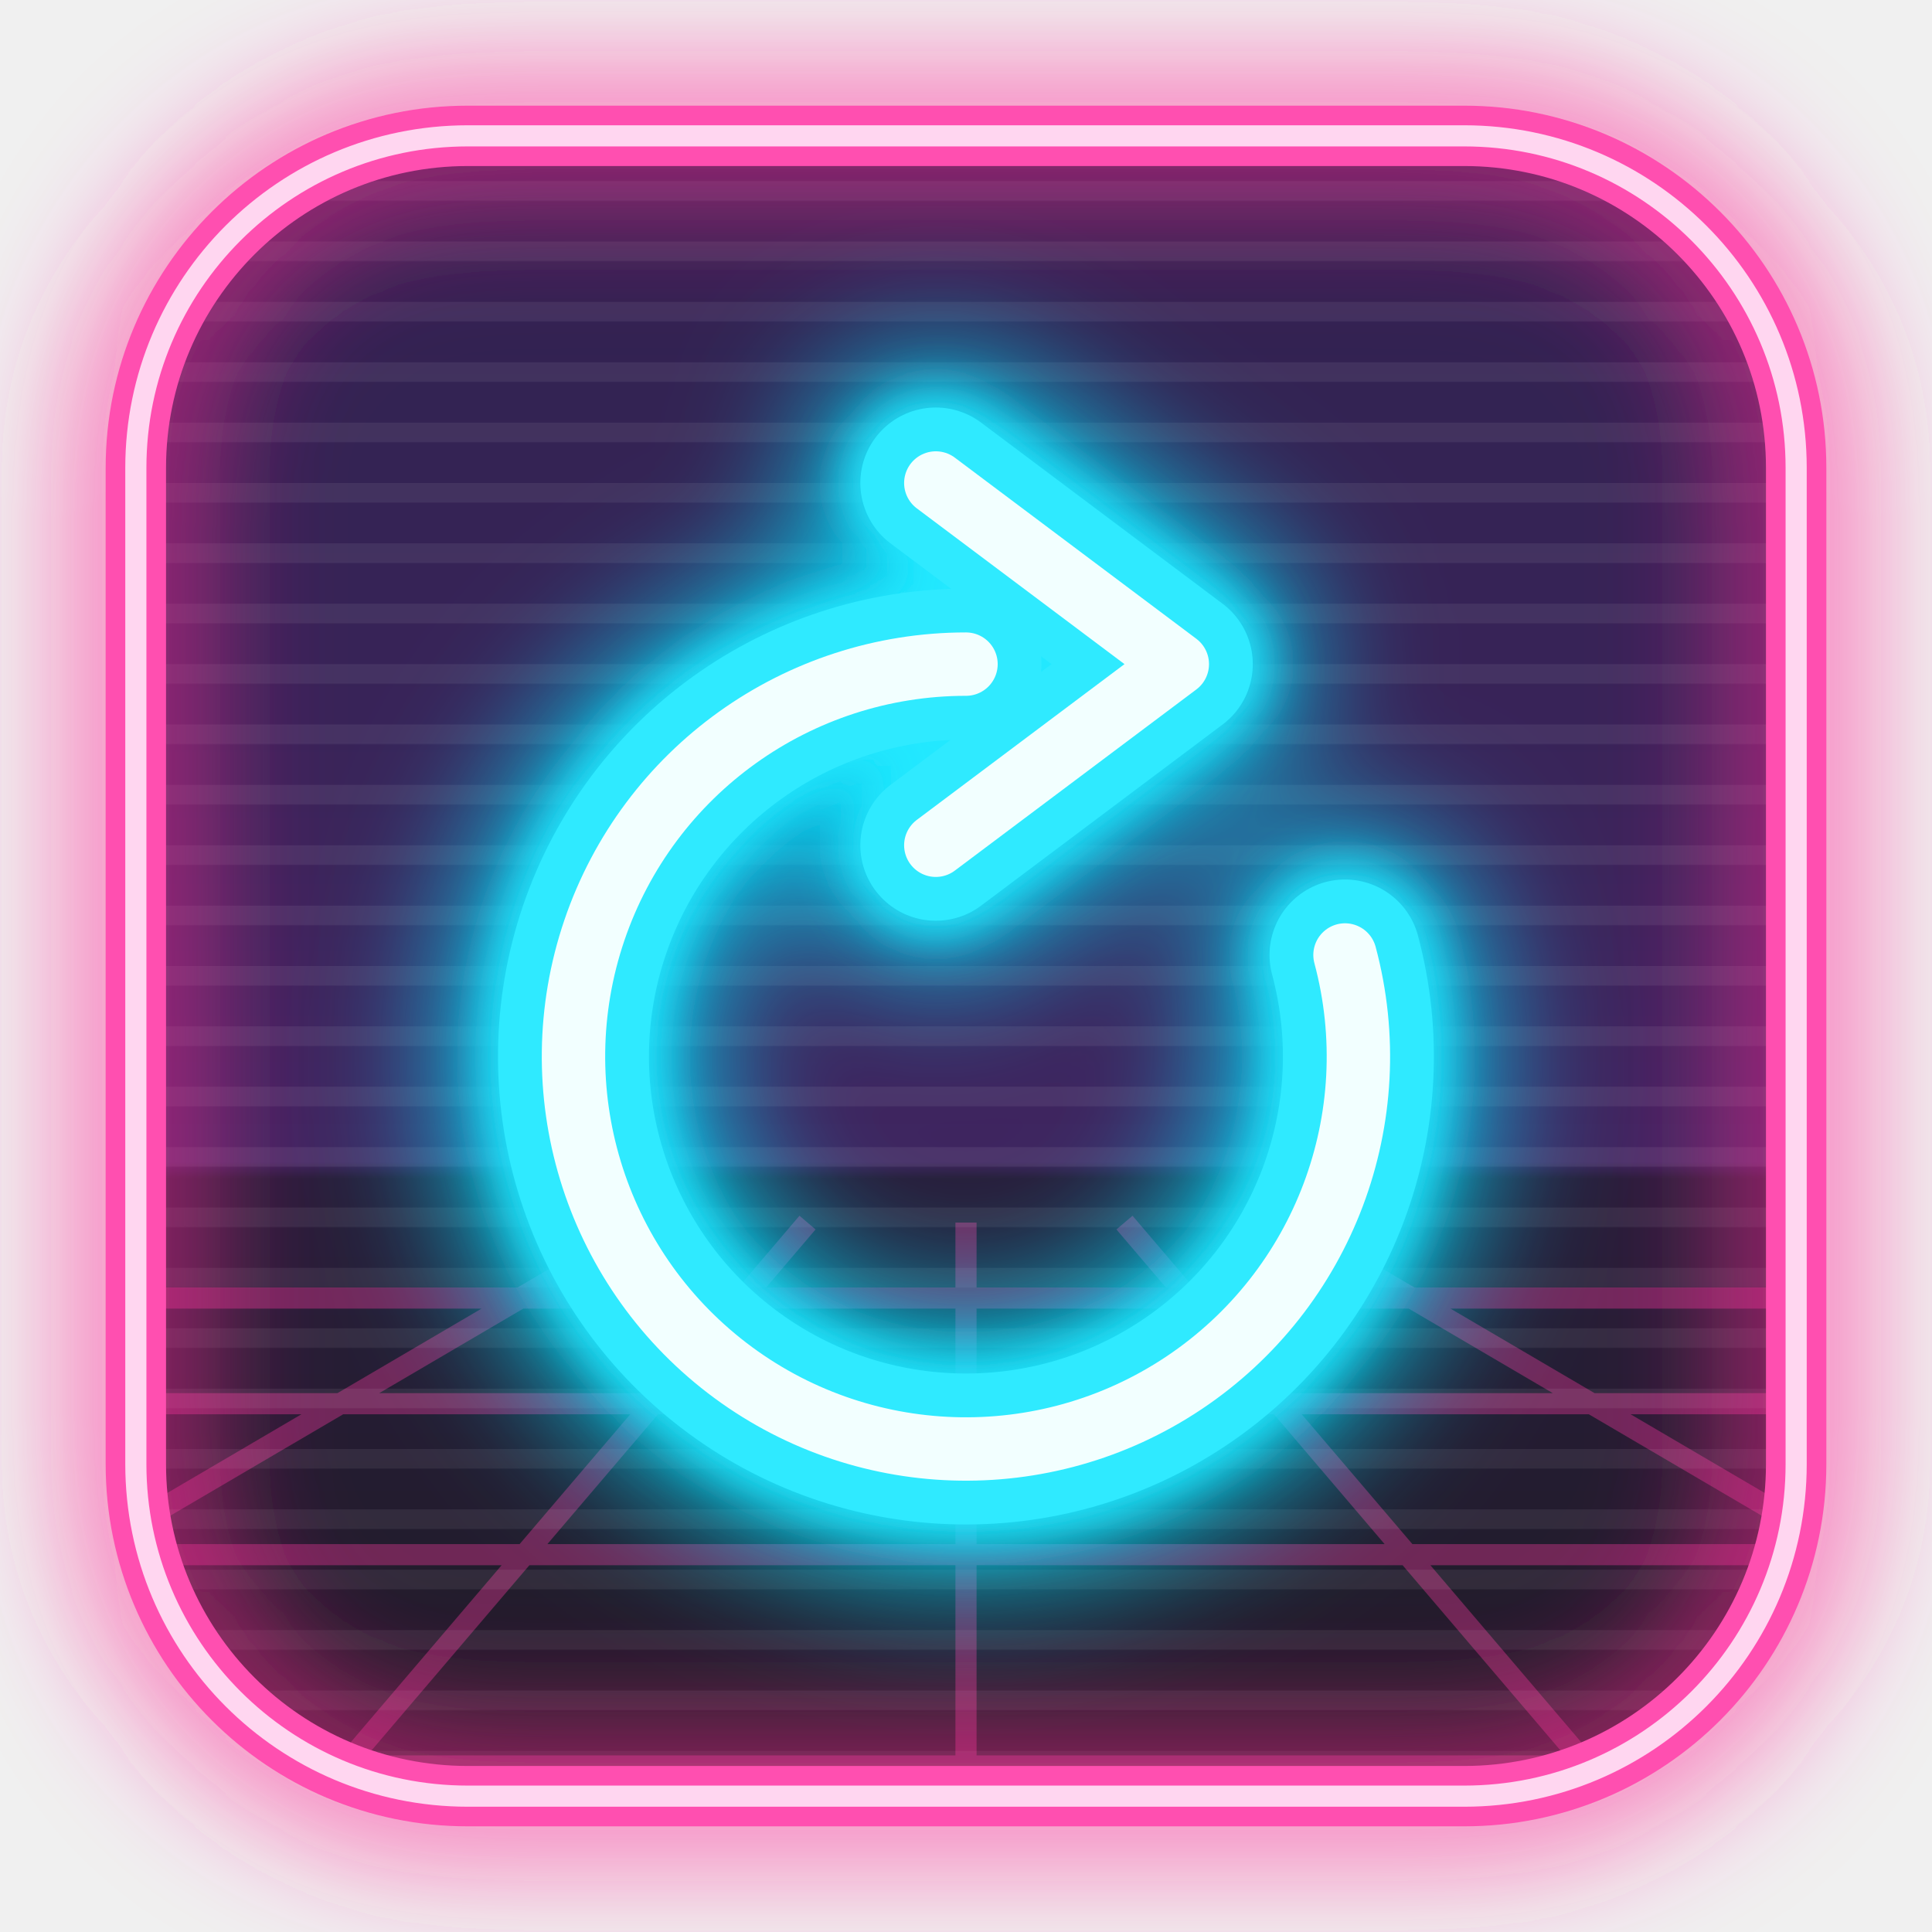
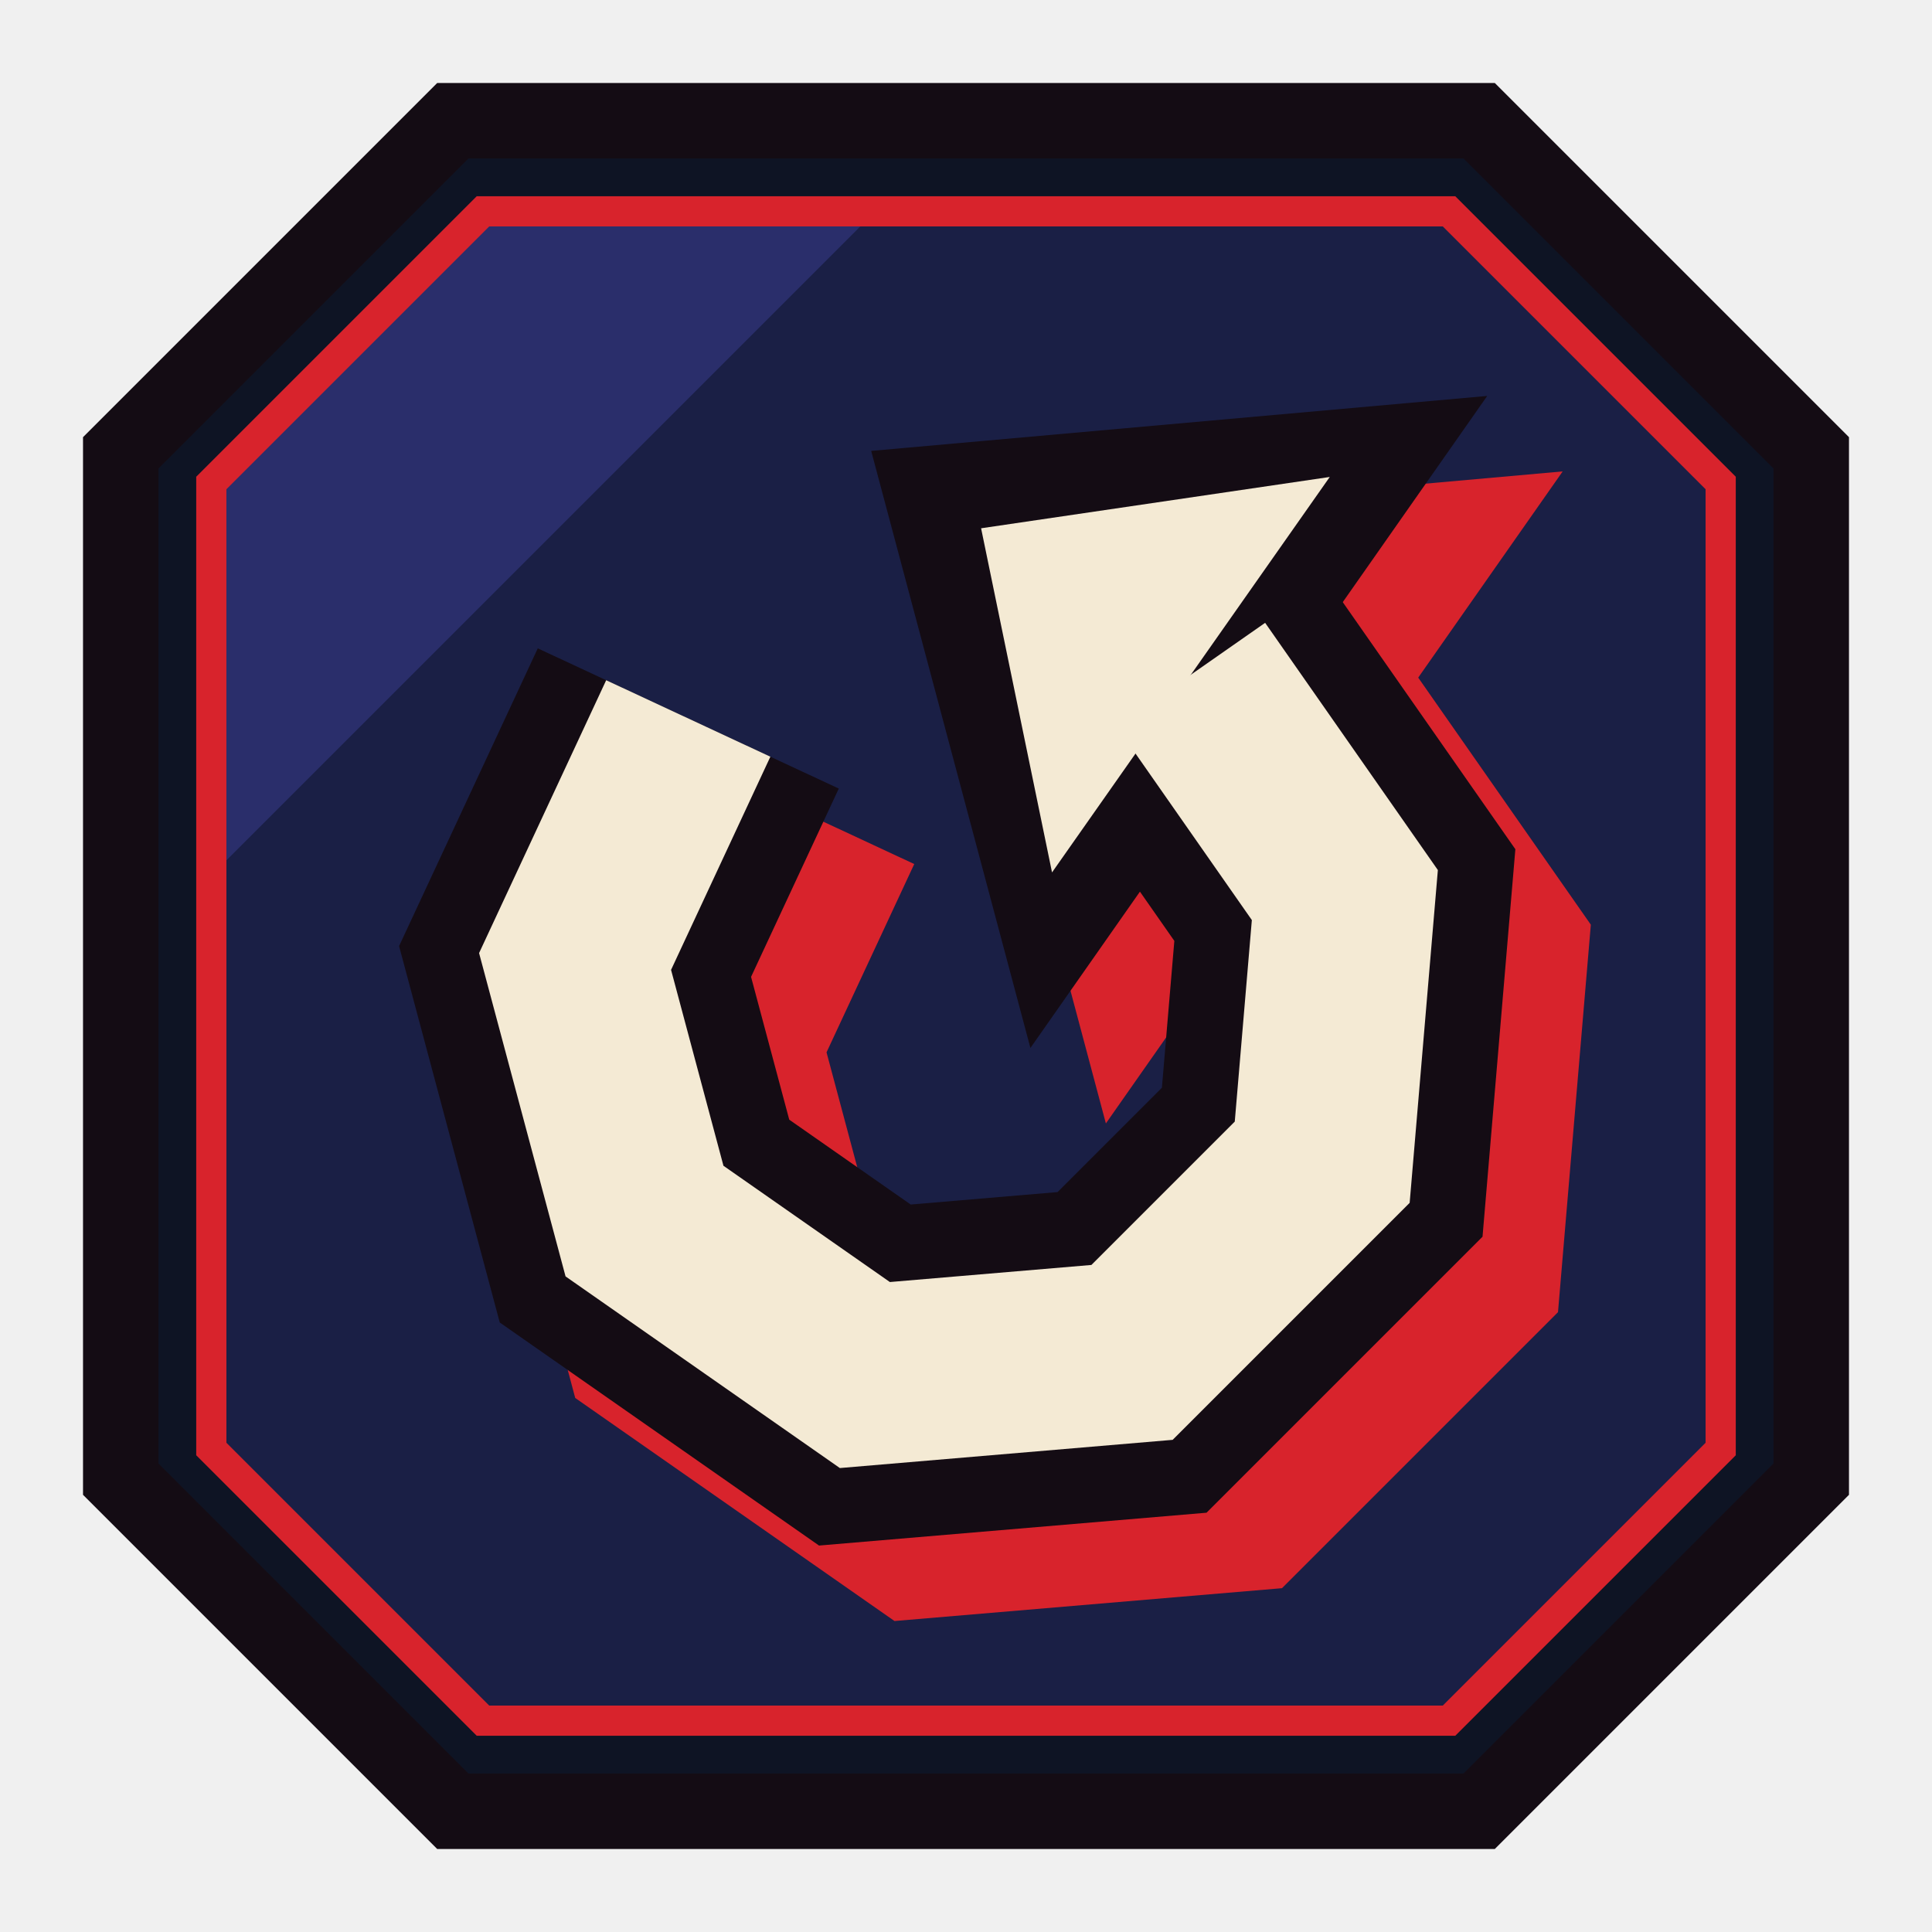
<svg xmlns="http://www.w3.org/2000/svg" width="128" height="128" viewBox="0 0 128 128">
-   <defs>
-     <linearGradient id="sky" x1="0" y1="0" x2="0" y2="1">
-       <stop offset="0" stop-color="#1A0B3D" />
-       <stop offset="0.62" stop-color="#2B0E4F" />
-       <stop offset="0.63" stop-color="#120626" />
-       <stop offset="1" stop-color="#07030F" />
-     </linearGradient>
-     <pattern id="scan" width="4" height="4" patternUnits="userSpaceOnUse">
-       <rect width="4" height="1.3" fill="#FFFFFF" fill-opacity="0.07" />
-     </pattern>
-     <clipPath id="plateClip">
-       <rect x="9" y="9" width="110" height="110" rx="22" />
-     </clipPath>
-     <filter id="bloom" x="-40%" y="-40%" width="180%" height="180%">
-       <feGaussianBlur stdDeviation="4.5" />
-     </filter>
-     <filter id="soft" x="-30%" y="-30%" width="160%" height="160%">
-       <feGaussianBlur stdDeviation="1.6" />
-     </filter>
-   </defs>
-   <rect class="plate" x="9" y="9" width="110" height="110" rx="22" fill="url(#sky)" fill-opacity="0.9" />
-   <path class="plate" clip-path="url(#plateClip)" d="M43.0 81 L-32.0 125 M53.5 81 L16.0 125 M64.0 81 L64.0 125 M74.5 81 L112.0 125 M85.0 81 L160.0 125 M0 86 H128 M0 93 H128 M0 103 H128 M0 117 H128" fill="none" stroke="#FF3EA5" stroke-width="1.4" stroke-opacity="0.35" />
-   <rect class="plate" clip-path="url(#plateClip)" x="9" y="9" width="110" height="110" fill="url(#scan)" />
-   <rect class="plate" x="9" y="9" width="110" height="110" rx="22" fill="none" stroke="#FF2E97" stroke-width="7" stroke-opacity="0.75" filter="url(#bloom)" />
-   <rect class="plate" x="9" y="9" width="110" height="110" rx="22" fill="none" stroke="#FF4FB0" stroke-width="4" />
-   <rect class="plate" x="9" y="9" width="110" height="110" rx="22" fill="none" stroke="#FFD6F0" stroke-width="1.4" />
-   <path d="M89.11 63.27 A26 26 0 1 1 64 44 M62 32 L78 44 L62 56" fill="none" stroke-linecap="round" stroke-linejoin="round" stroke="#00E1FF" stroke-width="17" stroke-opacity="0.85" filter="url(#bloom)" />
-   <path d="M89.11 63.27 A26 26 0 1 1 64 44 M62 32 L78 44 L62 56" fill="none" stroke-linecap="round" stroke-linejoin="round" stroke="#22E8FF" stroke-width="12" filter="url(#soft)" />
-   <path d="M89.11 63.27 A26 26 0 1 1 64 44 M62 32 L78 44 L62 56" fill="none" stroke-linecap="round" stroke-linejoin="round" stroke="#2FEAFF" stroke-width="10" />
-   <path d="M89.11 63.27 A26 26 0 1 1 64 44 M62 32 L78 44 L62 56" fill="none" stroke-linecap="round" stroke-linejoin="round" stroke="#F2FFFF" stroke-width="4.2" />
+   <polygon class="plate" points="30,8 98,8 120,30 120,98 98,120 30,120 8,98 8,30" fill="#0E1424" />
+   <polygon class="plate" points="32,14 96,14 114,32 114,96 96,114 32,114 14,96 14,32" fill="#1A1F45" />
+   <polygon class="plate" points="14,32 32,14 58,14 14,58" fill="#2A2E6B" />
+   <polygon class="plate" points="32,14 96,14 114,32 114,96 96,114 32,114 14,96 14,32" fill="none" stroke="#D8232C" stroke-width="2" stroke-linejoin="miter" stroke-miterlimit="2.5" />
+   <polygon class="plate" points="30,8 98,8 120,30 120,98 98,120 30,120 8,98 8,30" fill="none" stroke="#140C14" stroke-width="5" stroke-linejoin="miter" stroke-miterlimit="2.5" />
+   <polyline points="83.9,49.7 94.1,64.3 92.6,82 80,94.6 62.3,96.1 47.7,85.9 43.1,68.7 50.6,52.6" fill="none" stroke="#D8232C" stroke-width="22" stroke-linejoin="miter" stroke-linecap="butt" />
+   <polygon points="98.4,34.2 74.3,68.6 65.9,37.1" fill="#D8232C" stroke="#D8232C" stroke-width="5" stroke-linejoin="miter" stroke-miterlimit="2.5" />
+   <polyline points="78.9,44.7 89.1,59.3 87.6,77 75,89.6 57.3,91.1 42.7,80.9 38.1,63.7 45.6,47.6" fill="none" stroke="#140C14" stroke-width="22" stroke-linejoin="miter" stroke-linecap="butt" />
+   <polygon points="93.4,29.2 69.3,63.6 60.9,32.1" fill="#140C14" stroke="#140C14" stroke-width="5" stroke-linejoin="miter" stroke-miterlimit="2.5" />
+   <polyline points="78.9,44.7 89.1,59.3 87.6,77 75,89.6 57.3,91.1 42.7,80.9 38.1,63.7 45.6,47.6" fill="none" stroke="#F4EAD4" stroke-width="12" stroke-linejoin="miter" stroke-linecap="butt" />
+   <polygon points="88.1,31.6 69.7,57.8 65,35" fill="#F4EAD4" stroke="#F4EAD4" stroke-width="0" stroke-linejoin="miter" stroke-miterlimit="2.5" />
</svg>
